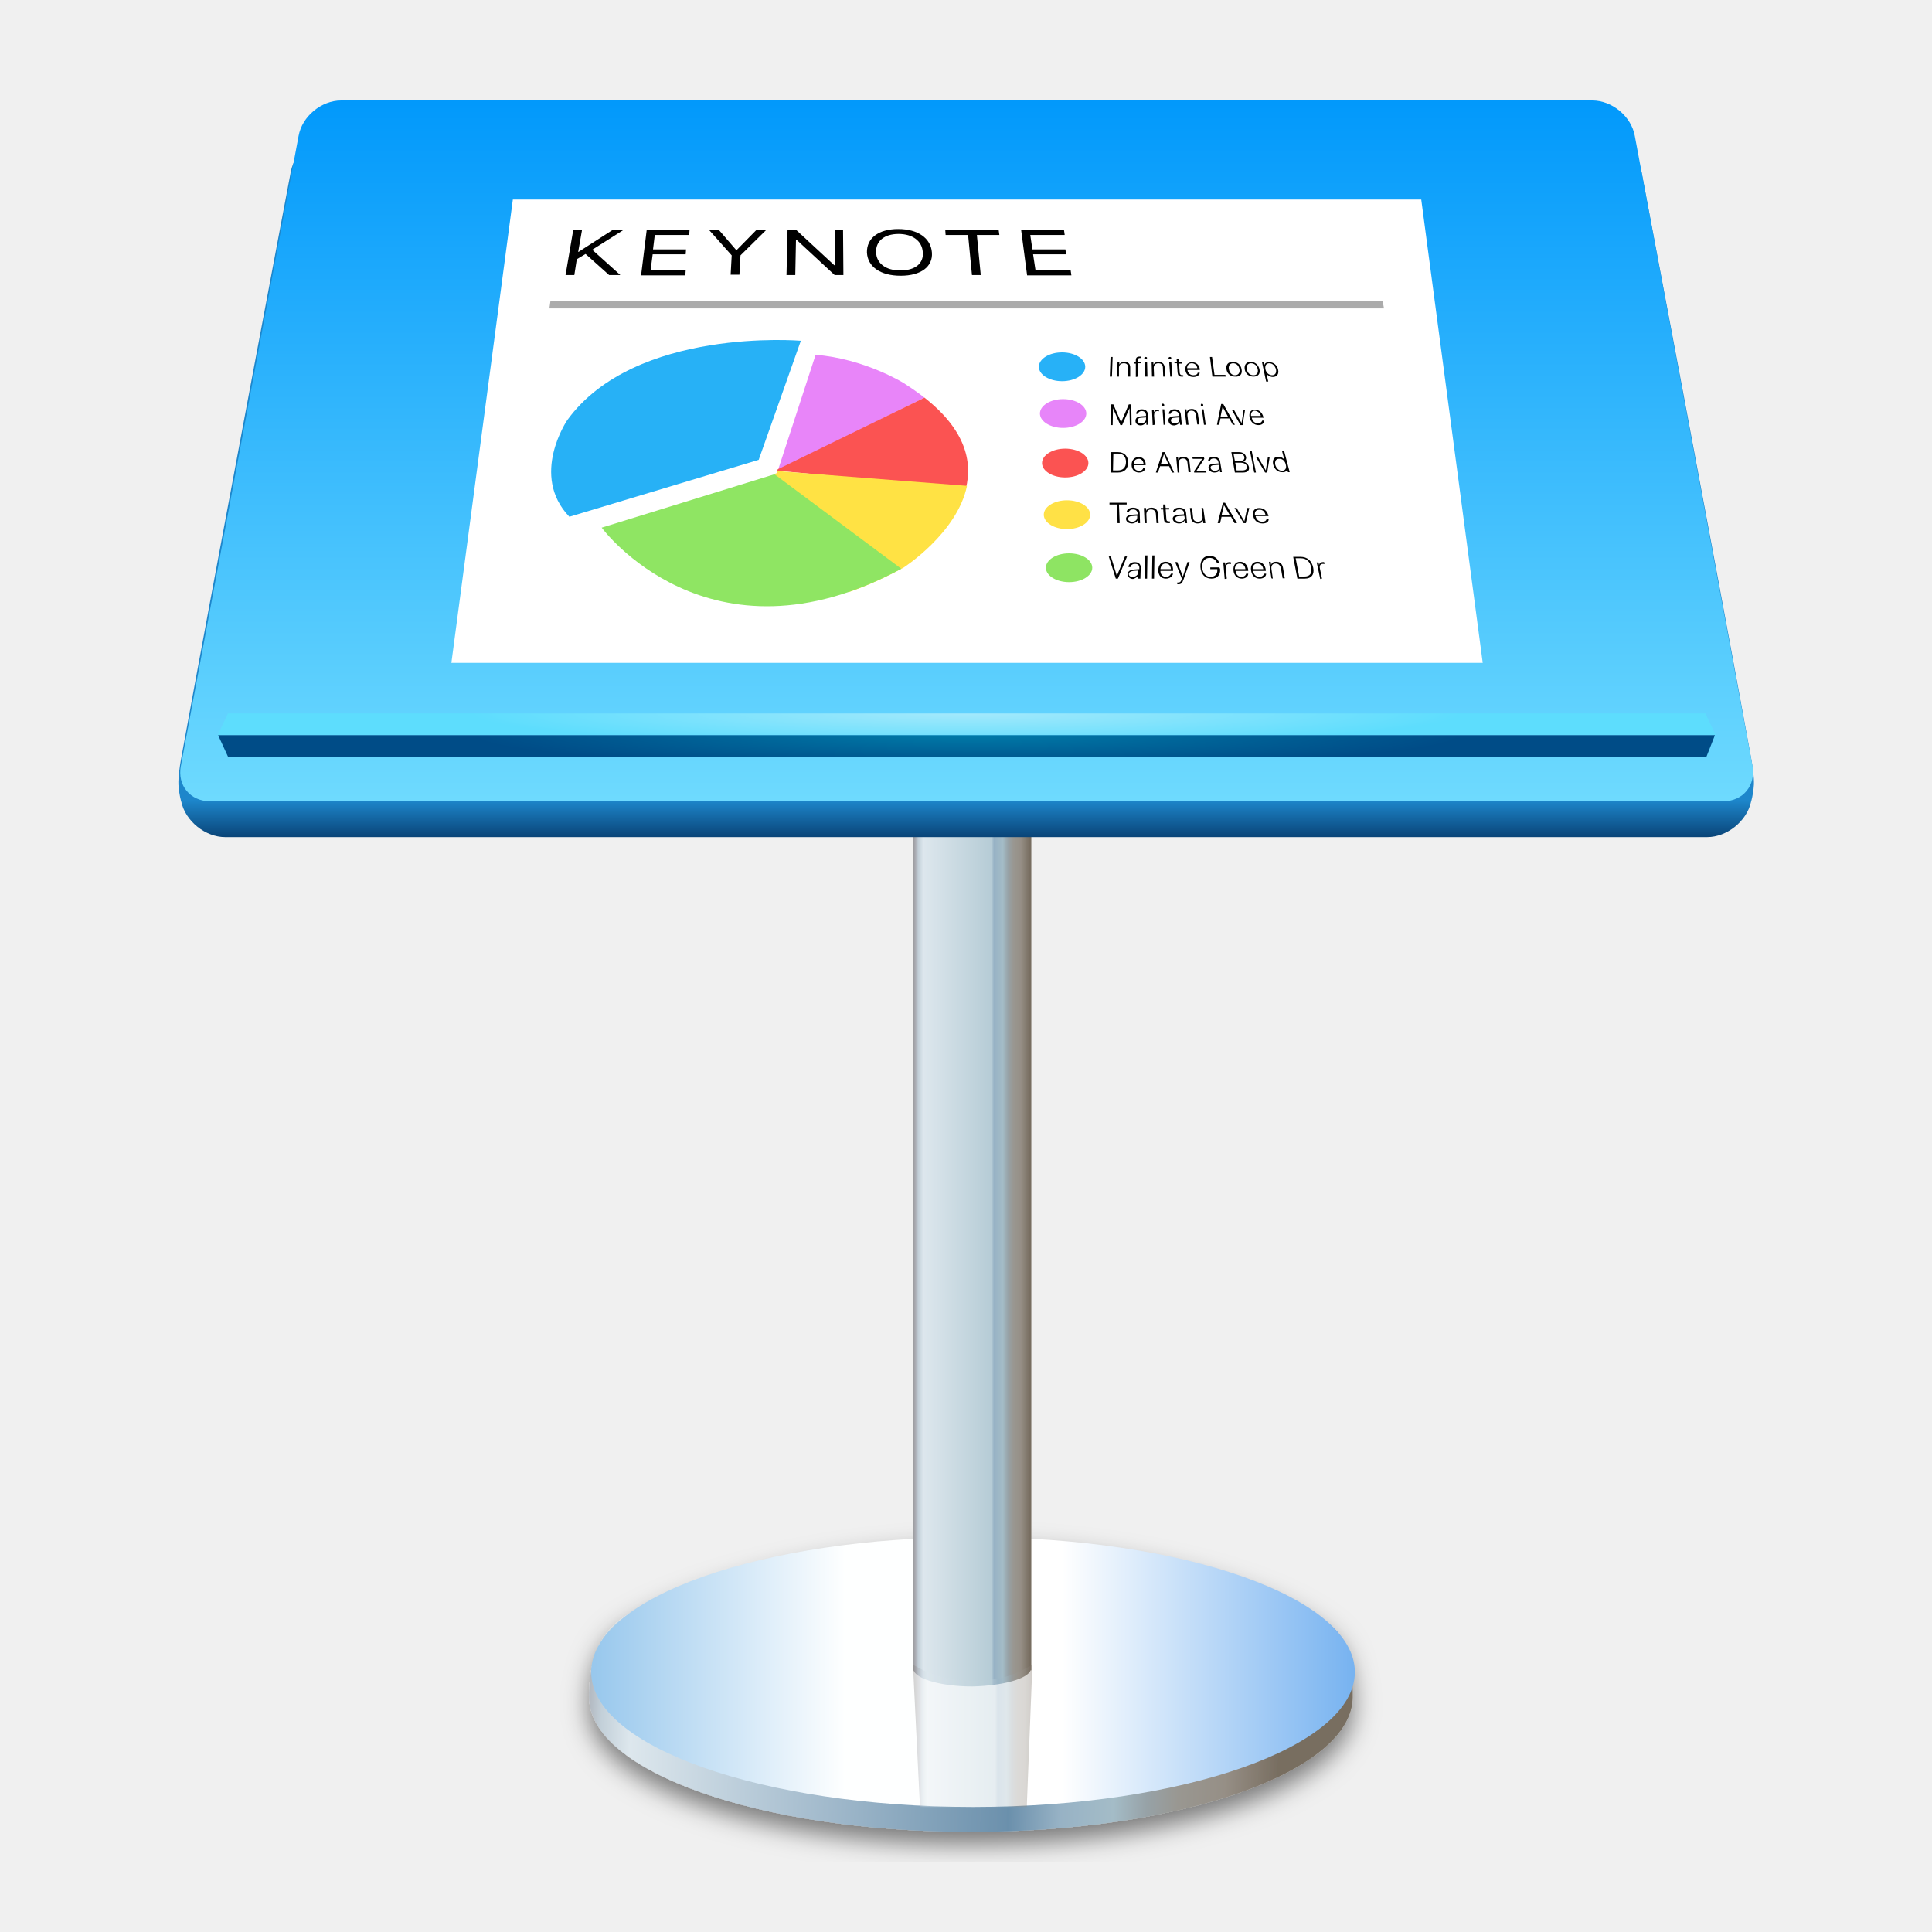
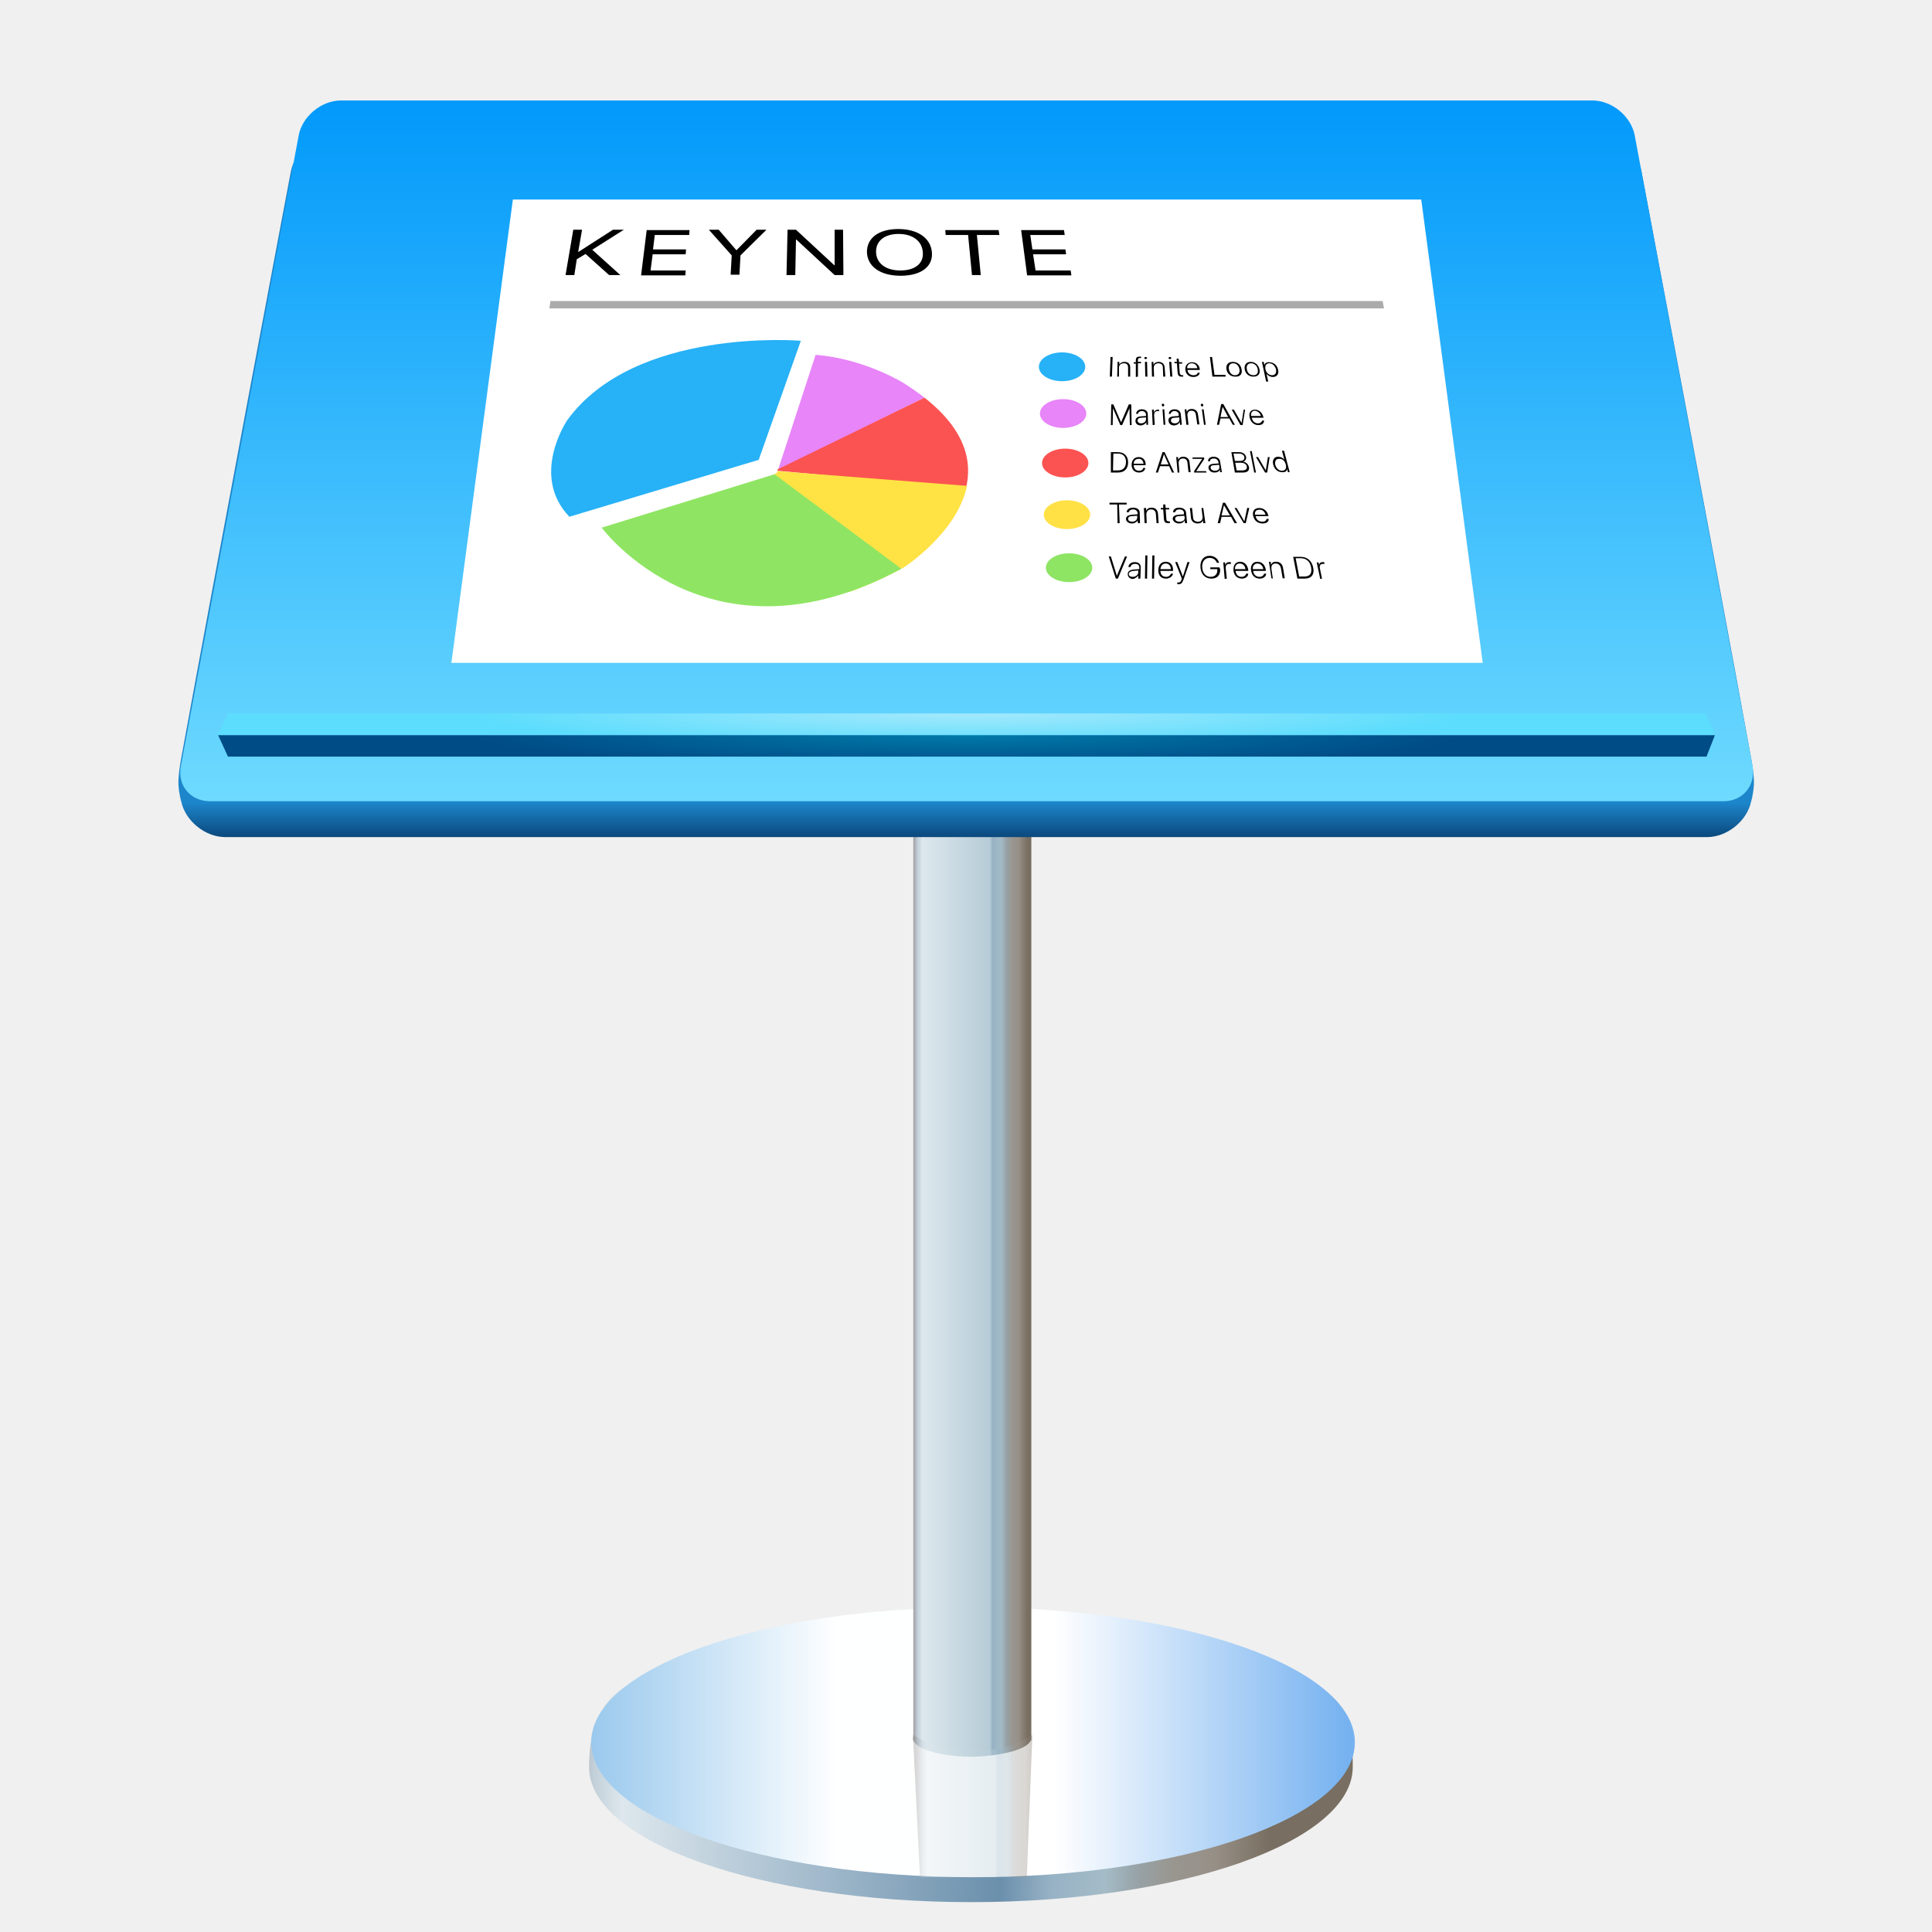
<svg xmlns="http://www.w3.org/2000/svg" viewBox="0 0 55 55">
  <style type="text/css">
- 		.st0{fill-rule:evenodd;clip-rule:evenodd;fill:url(#foot_1_);filter:url(#dropshadow);}
+ 		.st0{fill-rule:evenodd;clip-rule:evenodd;fill:url(#foot_1_);}
		.st1{fill-rule:evenodd;clip-rule:evenodd;fill:url(#Oval-87_2_);}
		.st2{fill-rule:evenodd;clip-rule:evenodd;fill:url(#SVGID_1_);}
		.st3{opacity:0.355;fill-rule:evenodd;clip-rule:evenodd;fill:url(#Leg-Reflection_1_);enable-background:new    ;}
		.st4{fill-rule:evenodd;clip-rule:evenodd;fill:url(#Table-Shadow_1_);}
		.st5{fill-rule:evenodd;clip-rule:evenodd;fill:url(#keynote-path-8_1_);}
		.st6{fill-rule:evenodd;clip-rule:evenodd;fill:url(#keynote-path-11_2_);}
		.st7{fill-rule:evenodd;clip-rule:evenodd;fill:url(#SVGID_2_);}
		.st8{fill-rule:evenodd;clip-rule:evenodd;fill:#FFFFFF;}
		.st9{fill-rule:evenodd;clip-rule:evenodd;}
		.st10{fill-rule:evenodd;clip-rule:evenodd;fill:#FFE146;}
		.st11{fill-rule:evenodd;clip-rule:evenodd;fill:#8EE463;}
		.st12{fill-rule:evenodd;clip-rule:evenodd;fill:#27B1F7;}
		.st13{fill-rule:evenodd;clip-rule:evenodd;fill:#E785F9;}
		.st14{fill-rule:evenodd;clip-rule:evenodd;fill:#FB5352;}
		.st15{fill:#ABABAB;}
		.st16{fill-rule:evenodd;clip-rule:evenodd;fill:#27B1F6;}
		.st17{fill-rule:evenodd;clip-rule:evenodd;fill:#E885F9;}
		.st18{fill-rule:evenodd;clip-rule:evenodd;fill:#FFE244;}
		.st19{fill-rule:evenodd;clip-rule:evenodd;fill:#8FE563;}
	</style>
-   <filter filterUnits="objectBoundingBox" id="dropshadow">
-     <feOffset dx="0" dy=".35" in="SourceAlpha" result="defappShadowOffsetOuter1" />
-     <feGaussianBlur stdDeviation=".35" in="defappShadowOffsetOuter1" result="defappShadowBlurOuter1" />
-     <feColorMatrix values="0 0 0 0 0   0 0 0 0 0   0 0 0 0 0  0 0 0 0.5 0" type="matrix" in="defappShadowBlurOuter1" result="defappShadowMatrixOuter1" />
-     <feMerge>
-       <feMergeNode in="defappShadowMatrixOuter1" />
-       <feMergeNode in="SourceGraphic" />
-     </feMerge>
-   </filter>
-   <linearGradient id="foot_1_" gradientUnits="userSpaceOnUse" x1="-537.706" y1="6.339" x2="-537.605" y2="6.34" gradientTransform="matrix(196.5409 0 0 69.3235 105697.961 -391.5126)">
+   <linearGradient id="foot_1_" gradientUnits="userSpaceOnUse" x1="-806.332" y1="436.853" x2="-806.231" y2="436.852" gradientTransform="matrix(196.5409 0 0 -69.3235 158494 30334.098)">
    <stop offset="0" style="stop-color:#837E7C" />
    <stop offset="0.044" style="stop-color:#A8AAB1" />
    <stop offset="0.072" style="stop-color:#C3D0D9" />
    <stop offset="0.112" style="stop-color:#DDE7ED" />
    <stop offset="0.382" style="stop-color:#A2BACC" />
    <stop offset="0.382" style="stop-color:#A2BACC" />
    <stop offset="0.383" style="stop-color:#A2BACC" />
    <stop offset="0.633" style="stop-color:#6B90AC" />
    <stop offset="0.703" style="stop-color:#97B2C5" />
    <stop offset="0.776" style="stop-color:#A4BCC7" />
    <stop offset="0.821" style="stop-color:#97A2A7" />
    <stop offset="0.865" style="stop-color:#999791" />
    <stop offset="0.927" style="stop-color:#968F86" />
    <stop offset="0.96" style="stop-color:#898075" />
    <stop offset="0.96" style="stop-color:#898075" />
    <stop offset="1" style="stop-color:#786E61" />
  </linearGradient>
-   <linearGradient id="Oval-87_2_" gradientUnits="userSpaceOnUse" x1="-537.708" y1="6.426" x2="-537.597" y2="6.426" gradientTransform="matrix(196.5409 0 0 69.3235 105698.461 -397.8485)">
+   <linearGradient id="Oval-87_2_" gradientUnits="userSpaceOnUse" x1="-806.334" y1="436.766" x2="-806.223" y2="436.766" gradientTransform="matrix(196.5409 0 0 -69.3235 158494.5 30327.762)">
    <stop offset="0" style="stop-color:#88BFEA" />
    <stop offset="0.363" style="stop-color:#FEFFFF" />
    <stop offset="0.558" style="stop-color:#FFFFFF" />
    <stop offset="0.63" style="stop-color:#FFFFFF" />
    <stop offset="0.633" style="stop-color:#FFFFFF" />
    <stop offset="1" style="stop-color:#76B2F0" />
  </linearGradient>
-   <linearGradient id="SVGID_1_" gradientUnits="userSpaceOnUse" x1="-527.65" y1="2.648" x2="-527.539" y2="2.648" gradientTransform="matrix(30.5095 0 0 239.3817 16124.315 -599.041)">
+   <linearGradient id="SVGID_1_" gradientUnits="userSpaceOnUse" x1="-788.8" y1="444.592" x2="-788.69" y2="444.592" gradientTransform="matrix(30.5095 0 0 -239.3817 24091.879 106463.953)">
    <stop offset="0" style="stop-color:#837E7C" />
    <stop offset="0.044" style="stop-color:#A8AAB1" />
    <stop offset="0.072" style="stop-color:#C3D0D9" />
    <stop offset="0.112" style="stop-color:#DDE7ED" />
    <stop offset="0.682" style="stop-color:#B6CCD6" />
    <stop offset="0.703" style="stop-color:#97B2C5" />
    <stop offset="0.776" style="stop-color:#A4BCC7" />
    <stop offset="0.821" style="stop-color:#97A2A7" />
    <stop offset="0.865" style="stop-color:#999791" />
    <stop offset="0.927" style="stop-color:#968F86" />
    <stop offset="1" style="stop-color:#786E61" />
  </linearGradient>
-   <linearGradient id="Leg-Reflection_1_" gradientUnits="userSpaceOnUse" x1="-527.737" y1="12.381" x2="-527.626" y2="12.381" gradientTransform="matrix(30.7268 0 0 33.4804 16241.657 -365.0948)">
+   <linearGradient id="Leg-Reflection_1_" gradientUnits="userSpaceOnUse" x1="-788.95" y1="424.711" x2="-788.839" y2="424.711" gradientTransform="matrix(30.7268 0 0 -33.4804 24267.893 14270.914)">
    <stop offset="0" style="stop-color:#837E7C" />
    <stop offset="0.044" style="stop-color:#A8AAB1" />
    <stop offset="0.072" style="stop-color:#C3D0D9" />
    <stop offset="0.112" style="stop-color:#DDE7ED" />
    <stop offset="0.682" style="stop-color:#B6CCD6" />
    <stop offset="0.703" style="stop-color:#97B2C5" />
    <stop offset="0.776" style="stop-color:#A4BCC7" />
    <stop offset="0.821" style="stop-color:#97A2A7" />
    <stop offset="0.865" style="stop-color:#999791" />
    <stop offset="0.927" style="stop-color:#968F86" />
    <stop offset="1" style="stop-color:#786E61" />
  </linearGradient>
-   <linearGradient id="Table-Shadow_1_" gradientUnits="userSpaceOnUse" x1="-538.6" y1="4.434" x2="-538.6" y2="4.44" gradientTransform="matrix(405.3541 0 0 180.2412 218351.375 -776.4043)">
+   <linearGradient id="Table-Shadow_1_" gradientUnits="userSpaceOnUse" x1="-807.934" y1="442.275" x2="-807.934" y2="442.269" gradientTransform="matrix(405.3541 0 0 -180.2412 327526.969 79739.023)">
    <stop offset="0" style="stop-color:#1D86CB" />
    <stop offset="1" style="stop-color:#094275" />
  </linearGradient>
-   <linearGradient id="keynote-path-8_1_" gradientUnits="userSpaceOnUse" x1="-538.599" y1="4.375" x2="-538.599" y2="4.485" gradientTransform="matrix(404.7358 0 0 180.2412 218017.969 -785.6387)">
+   <linearGradient id="keynote-path-8_1_" gradientUnits="userSpaceOnUse" x1="-807.932" y1="442.335" x2="-807.932" y2="442.224" gradientTransform="matrix(404.7358 0 0 -180.2412 327026.625 79729.789)">
    <stop offset="0" style="stop-color:#0299FB" />
    <stop offset="1" style="stop-color:#6EDAFE" />
  </linearGradient>
-   <radialGradient id="keynote-path-11_2_" cx="-423.507" cy="-4.296" r="0.166" gradientTransform="matrix(3.395916e-16 5.5459 -84.8603 5.196131e-15 -337.0261 2369.652)" gradientUnits="userSpaceOnUse">
+   <radialGradient id="keynote-path-11_2_" cx="-622.644" cy="456.367" r="0.166" gradientTransform="matrix(3.395916e-16 5.5459 84.8603 -5.196131e-15 -38699.945 3474.045)" gradientUnits="userSpaceOnUse">
    <stop offset="0" style="stop-color:#007AA8" />
    <stop offset="1" style="stop-color:#004C87" />
  </radialGradient>
-   <radialGradient id="SVGID_2_" cx="-422.609" cy="-4.295" r="0.166" gradientTransform="matrix(3.395874e-16 5.5459 -84.8593 5.196131e-15 -336.9787 2364.054)" gradientUnits="userSpaceOnUse">
+   <radialGradient id="SVGID_2_" cx="-621.746" cy="456.367" r="0.166" gradientTransform="matrix(3.395874e-16 5.5459 84.8593 -5.196131e-15 -38699.449 3468.447)" gradientUnits="userSpaceOnUse">
    <stop offset="0" style="stop-color:#A4E9FC" />
    <stop offset="1" style="stop-color:#5DDDFD" />
  </radialGradient>
-   <path id="foot" class="st0" d="M27.64,43.77c4.43,0,8.82,1.11,10.37,2.62c0.27,0.27,0.51,0.85,0.5,1.92   c-0.01,2.12-4.87,3.84-10.87,3.84s-10.87-1.72-10.87-3.84c0-0.73,0.12-1.78,1.13-2.36C19.81,44.84,23.71,43.77,27.64,43.77z" />
-   <ellipse id="Oval-87_1_" class="st1" cx="27.7" cy="47.6" rx="10.87" ry="3.84" />
-   <path class="st2" d="M29.34,47.55c0.01,0,0.02,0,0.02,0V21.51H26v25.93c0,0.01-0.01,0.03-0.01,0.05s0,0.03,0.01,0.05v0.02   c0,0,0,0,0.01,0c0.1,0.25,0.81,0.45,1.67,0.45C28.53,47.99,29.24,47.8,29.34,47.55z" />
-   <path id="Leg-Reflection" class="st3" d="M29.23,51.44l0.16-4.05c0,0-0.32,0.2-0.68,0.32c-0.35,0.12-0.74,0.13-1.03,0.13   c-0.24,0-0.64-0.03-0.97-0.13c-0.4-0.12-0.72-0.32-0.72-0.32l0.2,4.05H29.23z" />
+   <path id="foot" class="st0" d="M27.64,45.77c4.43,0,8.82,1.11,10.37,2.62c0.27,0.27,0.51,0.85,0.5,1.92   c-0.01,2.12-4.87,3.84-10.87,3.84s-10.87-1.72-10.87-3.84c0-0.73,0.12-1.78,1.13-2.36C19.81,46.84,23.71,45.77,27.64,45.77z" />
+   <ellipse id="Oval-87_1_" class="st1" cx="27.7" cy="49.6" rx="10.87" ry="3.84" />
+   <path class="st2" d="M29.34,49.55c0.01,0,0.02,0,0.02,0V23.51H26v25.93c0,0.01-0.01,0.03-0.01,0.05s0,0.03,0.01,0.05v0.02   c0,0,0,0,0.01,0c0.1,0.25,0.81,0.45,1.67,0.45C28.53,49.99,29.24,49.8,29.34,49.55z" />
+   <path id="Leg-Reflection" class="st3" d="M29.23,53.44l0.16-4.05c0,0-0.32,0.2-0.68,0.32c-0.35,0.12-0.74,0.13-1.03,0.13   c-0.24,0-0.64-0.03-0.97-0.13c-0.4-0.12-0.72-0.32-0.72-0.32l0.2,4.05H29.23z" />
  <g id="Table_1_" transform="translate(-0, 0)">
    <path id="Table-Shadow" class="st4" d="M27.5,3.88h18.02c0.56,0,1.1,0.44,1.21,1c0,0,2.11,11.15,3.13,16.75    c0.03,0.17,0.08,0.5,0.07,0.71c-0.02,0.3-0.08,0.48-0.08,0.48c-0.12,0.56-0.69,1.01-1.25,1.01H27.5H6.41    c-0.56,0-1.13-0.45-1.25-1.01c0,0-0.06-0.18-0.08-0.48c-0.01-0.21,0.04-0.54,0.07-0.71c1.02-5.6,3.13-16.75,3.13-16.75    c0.11-0.56,0.65-1,1.21-1C9.49,3.88,27.5,3.88,27.5,3.88z" />
    <path id="keynote-path-8" class="st5" d="M49.89,21.8c0.1,0.56-0.27,1.01-0.83,1.01H5.98c-0.56,0-0.94-0.45-0.83-1.01L8.5,3.87    c0.1-0.56,0.65-1.01,1.21-1.01h35.62c0.56,0,1.11,0.45,1.21,1.01L49.89,21.8z" />
    <polygon id="keynote-path-11_1_" class="st6" points="48.82,20.93 48.58,21.54 6.49,21.54 6.21,20.93  " />
    <path class="st7" d="M48.55,20.31l0.29,0.61H29.97H6.2l0.29-0.61H48.55z" />
    <polygon id="keynote-path-14_1_" class="st8" points="40.46,5.68 42.21,18.87 12.85,18.87 14.6,5.68  " />
    <g id="Name" transform="translate(221.4545, 64.70197)">
      <path class="st9" d="M-189.6-50.34h0.22v-0.05h-0.49v0.05h0.22l0.01,0.53h0.06L-189.6-50.34z M-189.34-49.93     c0-0.05,0.04-0.08,0.12-0.08l0.14-0.01v0.05c0,0.07-0.06,0.12-0.15,0.12C-189.29-49.85-189.34-49.88-189.34-49.93z M-189.07-49.89     l0.01,0.08h0.06l-0.01-0.3c0-0.09-0.08-0.14-0.19-0.14c-0.1,0-0.18,0.05-0.18,0.13h0.06c0.01-0.05,0.06-0.08,0.12-0.08     c0.08,0,0.12,0.04,0.13,0.1v0.04l-0.15,0.01c-0.12,0.01-0.18,0.05-0.18,0.12s0.07,0.13,0.17,0.13     C-189.16-49.8-189.09-49.84-189.07-49.89z M-188.81-49.81l-0.01-0.25c0-0.08,0.05-0.14,0.13-0.14s0.13,0.04,0.14,0.12l0.02,0.27     h0.06l-0.02-0.28c-0.01-0.1-0.08-0.16-0.18-0.16c-0.08,0-0.13,0.03-0.15,0.09l-0.01-0.08h-0.06l0.02,0.43H-188.81z M-188.34-50.24     h-0.07v0.04h0.07l0.02,0.28c0.01,0.08,0.04,0.11,0.12,0.11c0.01,0,0.04,0,0.05,0v-0.05h-0.03c-0.05,0-0.07-0.02-0.07-0.06     l-0.02-0.28h0.1v-0.04h-0.1l-0.01-0.1h-0.06V-50.24z M-188-49.93c0-0.05,0.04-0.08,0.12-0.08l0.14-0.01l0.01,0.05     c0.01,0.07-0.05,0.12-0.14,0.12C-187.95-49.85-188-49.88-188-49.93z M-187.73-49.89l0.01,0.08h0.06l-0.03-0.3     c-0.01-0.09-0.09-0.14-0.2-0.14c-0.1,0-0.17,0.05-0.17,0.13h0.06c0.01-0.05,0.05-0.08,0.12-0.08c0.08,0,0.13,0.04,0.13,0.1v0.04     l-0.15,0.01c-0.12,0.01-0.17,0.05-0.17,0.12c0.01,0.07,0.08,0.13,0.18,0.13C-187.81-49.8-187.75-49.84-187.73-49.89z      M-187.25-50.24l0.03,0.25c0.01,0.08-0.04,0.14-0.13,0.14c-0.08,0-0.14-0.04-0.14-0.12l-0.03-0.27h-0.06l0.03,0.28     c0.01,0.1,0.09,0.16,0.19,0.16c0.08,0,0.13-0.03,0.15-0.09l0.01,0.08h0.06l-0.06-0.43H-187.25z M-186.24-49.81l-0.34-0.58h-0.06     l-0.15,0.58h0.07l0.04-0.18h0.27l0.1,0.18H-186.24z M-186.44-50.03h-0.24l0.07-0.29L-186.44-50.03z M-185.95-50.24l-0.08,0.38     l-0.22-0.38h-0.06l0.26,0.43h0.06l0.1-0.43H-185.95z M-185.43-50.05h-0.3c-0.01-0.09,0.04-0.14,0.12-0.14     C-185.52-50.2-185.45-50.14-185.43-50.05z M-185.52-49.85c-0.1,0-0.17-0.06-0.19-0.16l0,0h0.37l-0.01-0.02     c-0.03-0.13-0.13-0.21-0.26-0.21c-0.13,0-0.2,0.09-0.17,0.22c0.03,0.14,0.13,0.22,0.27,0.22c0.11,0,0.18-0.05,0.17-0.13h-0.06     C-185.4-49.88-185.45-49.85-185.52-49.85z" />
      <path class="st9" d="M-189.37-48.86h-0.06l-0.23,0.55l-0.17-0.55h-0.06l0.2,0.63h0.06L-189.37-48.86z M-189.32-48.36     c0-0.05,0.05-0.08,0.13-0.09l0.14-0.01v0.05c0,0.07-0.07,0.13-0.16,0.13C-189.28-48.28-189.32-48.31-189.32-48.36z M-189.05-48.32     v0.09h0.06l0.01-0.32c0-0.09-0.06-0.15-0.17-0.15c-0.1,0-0.18,0.06-0.18,0.14h0.06c0.01-0.06,0.06-0.09,0.13-0.09     c0.08,0,0.12,0.04,0.12,0.11v0.04l-0.15,0.01c-0.11,0.01-0.18,0.05-0.18,0.13s0.06,0.14,0.15,0.14     C-189.15-48.23-189.08-48.27-189.05-48.32z M-188.8-48.23l0.01-0.66h-0.06l-0.01,0.66H-188.8z M-188.6-48.23l0.01-0.66h-0.06     l-0.01,0.66H-188.6z M-188.12-48.5h-0.3c0.01-0.09,0.06-0.16,0.15-0.16C-188.18-48.66-188.13-48.6-188.12-48.5z M-188.26-48.28     c-0.1,0-0.16-0.07-0.16-0.17l0,0h0.36v-0.03c0-0.14-0.08-0.23-0.21-0.23s-0.21,0.1-0.21,0.24c0,0.15,0.08,0.24,0.22,0.24     c0.1,0,0.18-0.06,0.2-0.14h-0.06C-188.14-48.32-188.19-48.28-188.26-48.28z M-187.76-48.21l0.17-0.49h-0.06l-0.13,0.41l-0.16-0.41     H-188l0.19,0.47l-0.01,0.03c-0.02,0.06-0.04,0.08-0.09,0.08c-0.01,0-0.02,0-0.03,0v0.05c0.01,0,0.02,0,0.03,0     C-187.83-48.07-187.8-48.1-187.76-48.21z M-186.74-48.55H-187v0.05h0.2v0.02c0.01,0.12-0.07,0.2-0.19,0.2     c-0.14,0-0.23-0.11-0.24-0.27c-0.01-0.16,0.07-0.27,0.21-0.27c0.1,0,0.17,0.05,0.21,0.14h0.06c-0.03-0.12-0.14-0.2-0.27-0.2     c-0.17,0-0.27,0.13-0.26,0.32c0.01,0.2,0.13,0.33,0.31,0.33c0.17,0,0.26-0.1,0.25-0.27L-186.74-48.55z M-186.53-48.23l-0.03-0.29     c-0.01-0.08,0.03-0.13,0.1-0.13c0.02,0,0.04,0,0.05,0.01l-0.01-0.06c-0.01,0-0.02,0-0.04,0c-0.06,0-0.1,0.03-0.11,0.09l-0.01-0.08     h-0.05l0.04,0.47L-186.53-48.23L-186.53-48.23z M-186-48.5h-0.3c0-0.09,0.05-0.16,0.13-0.16C-186.07-48.66-186.01-48.6-186-48.5z      M-186.11-48.28c-0.1,0-0.16-0.07-0.17-0.17l0,0h0.36v-0.03c-0.02-0.14-0.11-0.23-0.23-0.23c-0.13,0-0.2,0.1-0.19,0.24     c0.01,0.15,0.11,0.24,0.24,0.24c0.1,0,0.18-0.06,0.18-0.14h-0.06C-185.99-48.32-186.04-48.28-186.11-48.28z M-185.49-48.5h-0.3     c-0.01-0.09,0.05-0.16,0.13-0.16C-185.57-48.66-185.51-48.6-185.49-48.5z M-185.6-48.28c-0.1,0-0.17-0.07-0.18-0.17l0,0h0.36     v-0.03c-0.02-0.14-0.11-0.23-0.24-0.23s-0.2,0.1-0.18,0.24c0.02,0.15,0.11,0.24,0.25,0.24c0.1,0,0.18-0.06,0.18-0.14h-0.06     C-185.48-48.32-185.53-48.28-185.6-48.28z M-185.22-48.23l-0.04-0.28c-0.01-0.09,0.03-0.15,0.12-0.15c0.08,0,0.13,0.05,0.15,0.13     l0.05,0.29h0.06l-0.05-0.3c-0.02-0.11-0.09-0.17-0.2-0.17c-0.08,0-0.12,0.03-0.14,0.09l-0.01-0.09h-0.05l0.07,0.47L-185.22-48.23     L-185.22-48.23z M-184.52-48.23h0.21c0.19,0,0.28-0.12,0.24-0.31c-0.04-0.2-0.17-0.31-0.36-0.31h-0.21L-184.52-48.23z      M-184.42-48.81c0.15,0,0.26,0.09,0.29,0.26s-0.03,0.26-0.19,0.26h-0.15l-0.1-0.52C-184.57-48.81-184.42-48.81-184.42-48.81z      M-183.82-48.23l-0.06-0.29c-0.02-0.08,0.02-0.13,0.08-0.13c0.02,0,0.04,0,0.05,0.01l-0.01-0.06c-0.01,0-0.02,0-0.04,0     c-0.06,0-0.1,0.03-0.1,0.09l-0.02-0.08h-0.05l0.1,0.47L-183.82-48.23L-183.82-48.23z" />
      <path class="st9" d="M-189.78-54.54h-0.06l-0.02,0.56h0.06L-189.78-54.54z M-189.6-53.98v-0.25c0-0.08,0.05-0.13,0.14-0.13     c0.08,0,0.12,0.04,0.12,0.12v0.26h0.06v-0.27c0-0.09-0.06-0.15-0.16-0.15c-0.07,0-0.13,0.03-0.15,0.08v-0.08h-0.05l-0.01,0.42     C-189.65-53.98-189.6-53.98-189.6-53.98z M-189.06-53.98v-0.38h0.09v-0.04h-0.09v-0.05c0-0.05,0.02-0.06,0.06-0.06     c0.01,0,0.02,0,0.03,0v-0.04c-0.01,0-0.02,0-0.04,0c-0.08,0-0.11,0.03-0.11,0.11v0.05h-0.06v0.04h0.06v0.38L-189.06-53.98     L-189.06-53.98z M-188.79-53.98l-0.01-0.42h-0.06l0.01,0.42H-188.79z M-188.8-54.51c0-0.02-0.02-0.03-0.04-0.03     s-0.04,0.02-0.04,0.03c0,0.02,0.02,0.03,0.04,0.03S-188.8-54.5-188.8-54.51z M-188.6-53.98l-0.01-0.25c0-0.08,0.05-0.13,0.13-0.13     s0.13,0.04,0.13,0.12l0.01,0.26h0.06l-0.02-0.27c-0.01-0.09-0.07-0.15-0.17-0.15c-0.07,0-0.12,0.03-0.15,0.08v-0.08h-0.05     l0.01,0.42C-188.66-53.98-188.6-53.98-188.6-53.98z M-188.08-53.98l-0.03-0.42h-0.06l0.03,0.42H-188.08z M-188.11-54.51     c0-0.02-0.02-0.03-0.04-0.03s-0.04,0.02-0.04,0.03c0,0.02,0.02,0.03,0.04,0.03C-188.12-54.48-188.11-54.5-188.11-54.51z      M-187.95-54.4h-0.07v0.04h0.07l0.02,0.27c0.01,0.08,0.04,0.11,0.12,0.11c0.01,0,0.04,0,0.04,0v-0.04h-0.03     c-0.04,0-0.06-0.02-0.07-0.06l-0.02-0.27h0.09v-0.04h-0.09l-0.01-0.1h-0.06L-187.95-54.4z M-187.37-54.22h-0.29     c0-0.08,0.05-0.14,0.13-0.14C-187.44-54.36-187.38-54.3-187.37-54.22z M-187.48-54.02c-0.09,0-0.16-0.06-0.17-0.15l0,0h0.35v-0.02     c-0.01-0.12-0.1-0.2-0.22-0.2s-0.2,0.09-0.19,0.21c0.01,0.13,0.1,0.21,0.23,0.21c0.1,0,0.17-0.05,0.18-0.12h-0.06     C-187.36-54.05-187.41-54.02-187.48-54.02z M-186.88-54.03l-0.07-0.51h-0.06l0.07,0.56h0.38l-0.01-0.05     C-186.57-54.03-186.88-54.03-186.88-54.03z M-186.11-54.19c-0.02-0.13-0.12-0.21-0.25-0.21s-0.2,0.08-0.18,0.21     s0.12,0.21,0.25,0.21C-186.15-53.97-186.08-54.06-186.11-54.19z M-186.47-54.19c-0.02-0.1,0.03-0.17,0.12-0.17     s0.16,0.06,0.18,0.17c0.02,0.1-0.03,0.17-0.13,0.17C-186.38-54.02-186.45-54.08-186.47-54.19z M-185.6-54.19     c-0.03-0.13-0.13-0.21-0.25-0.21s-0.19,0.08-0.17,0.21c0.02,0.13,0.12,0.21,0.25,0.21S-185.57-54.06-185.6-54.19z M-185.96-54.19     c-0.02-0.1,0.03-0.17,0.12-0.17s0.17,0.06,0.19,0.17c0.02,0.1-0.02,0.17-0.12,0.17S-185.94-54.08-185.96-54.19z M-185.46-54.31     l-0.02-0.09h-0.05l0.12,0.56h0.06l-0.05-0.22c0.04,0.05,0.11,0.09,0.18,0.09c0.12,0,0.18-0.09,0.15-0.21     c-0.03-0.13-0.13-0.21-0.25-0.21C-185.39-54.4-185.45-54.36-185.46-54.31z M-185.43-54.19c-0.02-0.1,0.02-0.17,0.11-0.17     s0.16,0.07,0.19,0.17c0.02,0.1-0.02,0.17-0.11,0.17C-185.33-54.02-185.41-54.09-185.43-54.19z" />
      <path class="st9" d="M-189.32-53.19l-0.22,0.51l-0.22-0.51h-0.06l-0.01,0.59h0.05l0.01-0.48l0.21,0.48h0.05l0.21-0.48l0.01,0.48     h0.05l-0.01-0.59H-189.32z M-189.07-52.73c0-0.05,0.04-0.08,0.11-0.08l0.13-0.01v0.05c0,0.07-0.06,0.12-0.14,0.12     C-189.03-52.65-189.07-52.68-189.07-52.73z M-188.82-52.69v0.08h0.05l-0.01-0.3c0-0.09-0.07-0.14-0.17-0.14     c-0.09,0-0.16,0.05-0.16,0.13h0.05c0.01-0.05,0.05-0.08,0.11-0.08c0.07,0,0.11,0.04,0.12,0.1v0.04l-0.14,0.01     c-0.11,0.01-0.16,0.05-0.16,0.13s0.06,0.13,0.16,0.13C-188.9-52.6-188.84-52.64-188.82-52.69z M-188.58-52.61l-0.02-0.27     c0-0.07,0.03-0.12,0.1-0.12c0.02,0,0.03,0,0.04,0.01v-0.05c-0.01,0-0.02,0-0.03,0c-0.05,0-0.1,0.03-0.11,0.08l-0.01-0.08h-0.05     l0.02,0.44L-188.58-52.61L-188.58-52.61z M-188.28-52.61l-0.03-0.44h-0.05l0.03,0.44H-188.28z M-188.31-53.17     c0-0.02-0.02-0.04-0.04-0.04c-0.02,0-0.04,0.02-0.03,0.04c0,0.02,0.02,0.04,0.04,0.04C-188.33-53.13-188.31-53.15-188.31-53.17z      M-188.12-52.73c0-0.05,0.03-0.08,0.11-0.08l0.13-0.01v0.05c0.01,0.07-0.05,0.12-0.13,0.12     C-188.07-52.65-188.12-52.68-188.12-52.73z M-187.87-52.69l0.01,0.08h0.05l-0.03-0.3c-0.01-0.09-0.08-0.14-0.18-0.14     c-0.09,0-0.16,0.05-0.16,0.13h0.05c0.01-0.05,0.05-0.08,0.11-0.08c0.07,0,0.12,0.04,0.12,0.1v0.04l-0.14,0.01     c-0.11,0.01-0.16,0.05-0.15,0.13c0.01,0.08,0.07,0.13,0.16,0.13C-187.94-52.6-187.89-52.64-187.87-52.69z M-187.62-52.61     l-0.03-0.26c-0.01-0.08,0.03-0.14,0.11-0.14s0.12,0.04,0.13,0.12l0.04,0.27h0.06l-0.04-0.28c-0.01-0.1-0.08-0.16-0.18-0.16     c-0.07,0-0.12,0.03-0.14,0.09l-0.01-0.08h-0.05l0.05,0.44H-187.62z M-187.13-52.61l-0.06-0.44h-0.05l0.06,0.44H-187.13z      M-187.2-53.17c0-0.02-0.02-0.04-0.04-0.04c-0.02,0-0.03,0.02-0.03,0.04s0.02,0.04,0.04,0.04S-187.2-53.15-187.2-53.17z      M-186.3-52.61l-0.33-0.59h-0.06l-0.12,0.59h0.06l0.04-0.18h0.25l0.1,0.18H-186.3z M-186.49-52.83h-0.22l0.06-0.29L-186.49-52.83z      M-186.05-53.04l-0.06,0.38l-0.22-0.38h-0.06l0.25,0.44h0.06l0.07-0.44H-186.05z M-185.56-52.86h-0.28     c-0.01-0.09,0.03-0.15,0.11-0.15C-185.65-53-185.58-52.94-185.56-52.86z M-185.64-52.65c-0.09,0-0.16-0.06-0.18-0.16l0,0h0.34     l-0.01-0.02c-0.03-0.13-0.13-0.21-0.24-0.21c-0.12,0-0.18,0.09-0.15,0.22c0.03,0.14,0.13,0.22,0.25,0.22     c0.1,0,0.16-0.05,0.16-0.13h-0.05C-185.54-52.68-185.58-52.65-185.64-52.65z" />
      <path class="st9" d="M-189.83-51.25h0.2c0.19,0,0.29-0.11,0.29-0.29s-0.11-0.29-0.29-0.29h-0.2V-51.25z M-189.63-51.79     c0.15,0,0.23,0.09,0.23,0.24s-0.08,0.24-0.23,0.24h-0.14l0.01-0.48C-189.76-51.79-189.63-51.79-189.63-51.79z M-188.9-51.5h-0.28     c0-0.09,0.06-0.14,0.14-0.14C-188.97-51.65-188.91-51.59-188.9-51.5z M-189.03-51.3c-0.09,0-0.15-0.06-0.15-0.16l0,0h0.34v-0.02     c0-0.13-0.08-0.21-0.2-0.21s-0.2,0.09-0.2,0.22c0,0.14,0.09,0.22,0.21,0.22c0.1,0,0.17-0.05,0.18-0.13h-0.06     C-188.92-51.33-188.96-51.3-189.03-51.3z M-188.03-51.25l-0.27-0.58h-0.06l-0.19,0.58h0.06l0.06-0.18h0.26l0.08,0.18H-188.03z      M-188.19-51.48h-0.22l0.09-0.29L-188.19-51.48z M-187.88-51.25l-0.02-0.26c-0.01-0.08,0.04-0.14,0.12-0.14s0.12,0.04,0.13,0.12     l0.03,0.27h0.06l-0.03-0.28c-0.01-0.1-0.08-0.16-0.18-0.16c-0.07,0-0.12,0.03-0.14,0.09l-0.01-0.08h-0.05l0.04,0.44H-187.88z      M-187.11-51.25l-0.01-0.04h-0.28l0.23-0.35l-0.01-0.04h-0.33l0.01,0.04h0.27l-0.23,0.35v0.04H-187.11z M-186.99-51.38     c-0.01-0.05,0.03-0.08,0.11-0.08l0.13-0.01l0.01,0.05c0.01,0.07-0.04,0.12-0.13,0.12C-186.93-51.3-186.98-51.33-186.99-51.38z      M-186.73-51.34l0.01,0.08h0.05l-0.05-0.3c-0.01-0.09-0.09-0.14-0.19-0.14c-0.09,0-0.16,0.05-0.15,0.13h0.05     c0-0.05,0.04-0.08,0.11-0.08s0.12,0.04,0.13,0.1l0.01,0.04l-0.14,0.01c-0.11,0.01-0.16,0.05-0.15,0.12     c0.01,0.08,0.08,0.13,0.17,0.13C-186.8-51.25-186.74-51.28-186.73-51.34z M-185.9-51.41c-0.02-0.08-0.09-0.14-0.17-0.15l0,0     c0.06-0.01,0.1-0.07,0.09-0.13c-0.02-0.09-0.1-0.14-0.2-0.14h-0.22l0.1,0.58h0.23C-185.94-51.25-185.88-51.31-185.9-51.41z      M-186.18-51.79c0.08,0,0.14,0.04,0.15,0.1c0.01,0.07-0.03,0.11-0.13,0.11h-0.14l-0.04-0.21H-186.18z M-186.29-51.53h0.15     c0.1,0,0.17,0.04,0.18,0.11s-0.03,0.11-0.13,0.11h-0.16L-186.29-51.53z M-185.7-51.25l-0.12-0.61h-0.05l0.12,0.61H-185.7z      M-185.36-51.69l-0.06,0.38l-0.22-0.38h-0.06l0.26,0.44h0.06l0.07-0.44H-185.36z M-184.81-51.35l0.02,0.09h0.05l-0.16-0.61h-0.06     l0.07,0.26c-0.04-0.06-0.11-0.09-0.18-0.09c-0.11,0-0.17,0.09-0.14,0.22s0.13,0.22,0.25,0.22     C-184.87-51.25-184.82-51.29-184.81-51.35z M-184.85-51.47c0.03,0.1-0.02,0.17-0.11,0.17s-0.16-0.07-0.19-0.17     c-0.02-0.1,0.02-0.17,0.1-0.17C-184.95-51.65-184.87-51.58-184.85-51.47z" />
      <ellipse id="Yellow" class="st10" cx="-191.08" cy="-50.05" rx="0.66" ry="0.41" />
      <ellipse id="Green" class="st11" cx="-191.02" cy="-48.54" rx="0.66" ry="0.41" />
      <ellipse id="Blue" class="st12" cx="-191.22" cy="-54.26" rx="0.66" ry="0.41" />
      <ellipse id="Pink" class="st13" cx="-191.19" cy="-52.93" rx="0.66" ry="0.41" />
      <ellipse id="Red" class="st14" cx="-191.13" cy="-51.52" rx="0.66" ry="0.41" />
    </g>
    <path id="KEYNOTE" class="st9" d="M16.67,7.23l0.67,0.6h0.32l-0.8-0.72l0.9-0.57h-0.31l-0.98,0.63h-0.01l0.11-0.63h-0.25L16.1,7.83    h0.25l0.07-0.45L16.67,7.23z M18.58,7.24h0.94l0.01-0.14h-0.94l0.05-0.41h0.98l0.01-0.14h-1.22l-0.16,1.29h1.26l0.01-0.14h-1    L18.58,7.24z M21.82,6.54h-0.28l-0.57,0.58h-0.01l-0.5-0.58h-0.28l0.65,0.73L20.8,7.82h0.25l0.03-0.55L21.82,6.54z M22.67,6.82    l1.09,1.01h0.25L24,6.54h-0.24v1.01h-0.01l-1.09-1.01h-0.24l-0.03,1.29h0.25l0.02-1.01C22.66,6.82,22.67,6.82,22.67,6.82z     M25.64,7.85c0.58,0,0.92-0.26,0.89-0.66c-0.03-0.41-0.4-0.67-0.96-0.67s-0.9,0.26-0.89,0.67C24.7,7.59,25.06,7.85,25.64,7.85z     M25.63,7.7c-0.41,0-0.68-0.2-0.69-0.52s0.24-0.52,0.64-0.52s0.67,0.2,0.69,0.52C26.3,7.5,26.05,7.7,25.63,7.7z M28.45,6.69    l-0.02-0.14h-1.52l0.01,0.14h0.64l0.11,1.14h0.25l-0.11-1.14H28.45z M29.41,7.24h0.94L30.33,7.1h-0.94l-0.06-0.41h0.98l-0.02-0.14    h-1.22l0.17,1.29h1.26L30.48,7.7h-1L29.41,7.24z" />
    <polygon class="st15" points="39.4,8.78 15.64,8.78 15.67,8.57 39.36,8.57  " />
    <g id="Pie-Chart" transform="translate(95.34848, 61.62093)">
      <path id="Blue_1_" class="st16" d="M-79.14-46.91l5.39-1.62l1.2-3.39c0,0-4.72-0.4-6.65,2.26C-79.2-49.66-80.27-48.09-79.14-46.91     " />
      <path id="Purple" class="st17" d="M-69.03-50.3c-0.18-0.14-0.38-0.28-0.6-0.42c0,0-1.11-0.69-2.5-0.8l-1.07,3.28L-69.03-50.3z" />
      <path id="Red_1_" class="st14" d="M-69.03-50.3c1.16,0.91,1.37,1.81,1.18,2.58l-5.37-0.5l0.01-0.04L-69.03-50.3z" />
      <path id="Yellow_1_" class="st18" d="M-67.82-47.79c-0.28,1.35-1.81,2.33-1.81,2.33c-0.54,0.29-1.05,0.52-1.54,0.69l-0.26-0.02     l-1.87-3.34l0.06-0.02l0.02-0.06C-73.22-48.21-67.82-47.79-67.82-47.79z" />
      <path id="Green_1_" class="st19" d="M-69.69-45.43c-5.49,2.96-8.53-1.17-8.53-1.17l4.92-1.52L-69.69-45.43L-69.69-45.43z" />
    </g>
  </g>
</svg>
